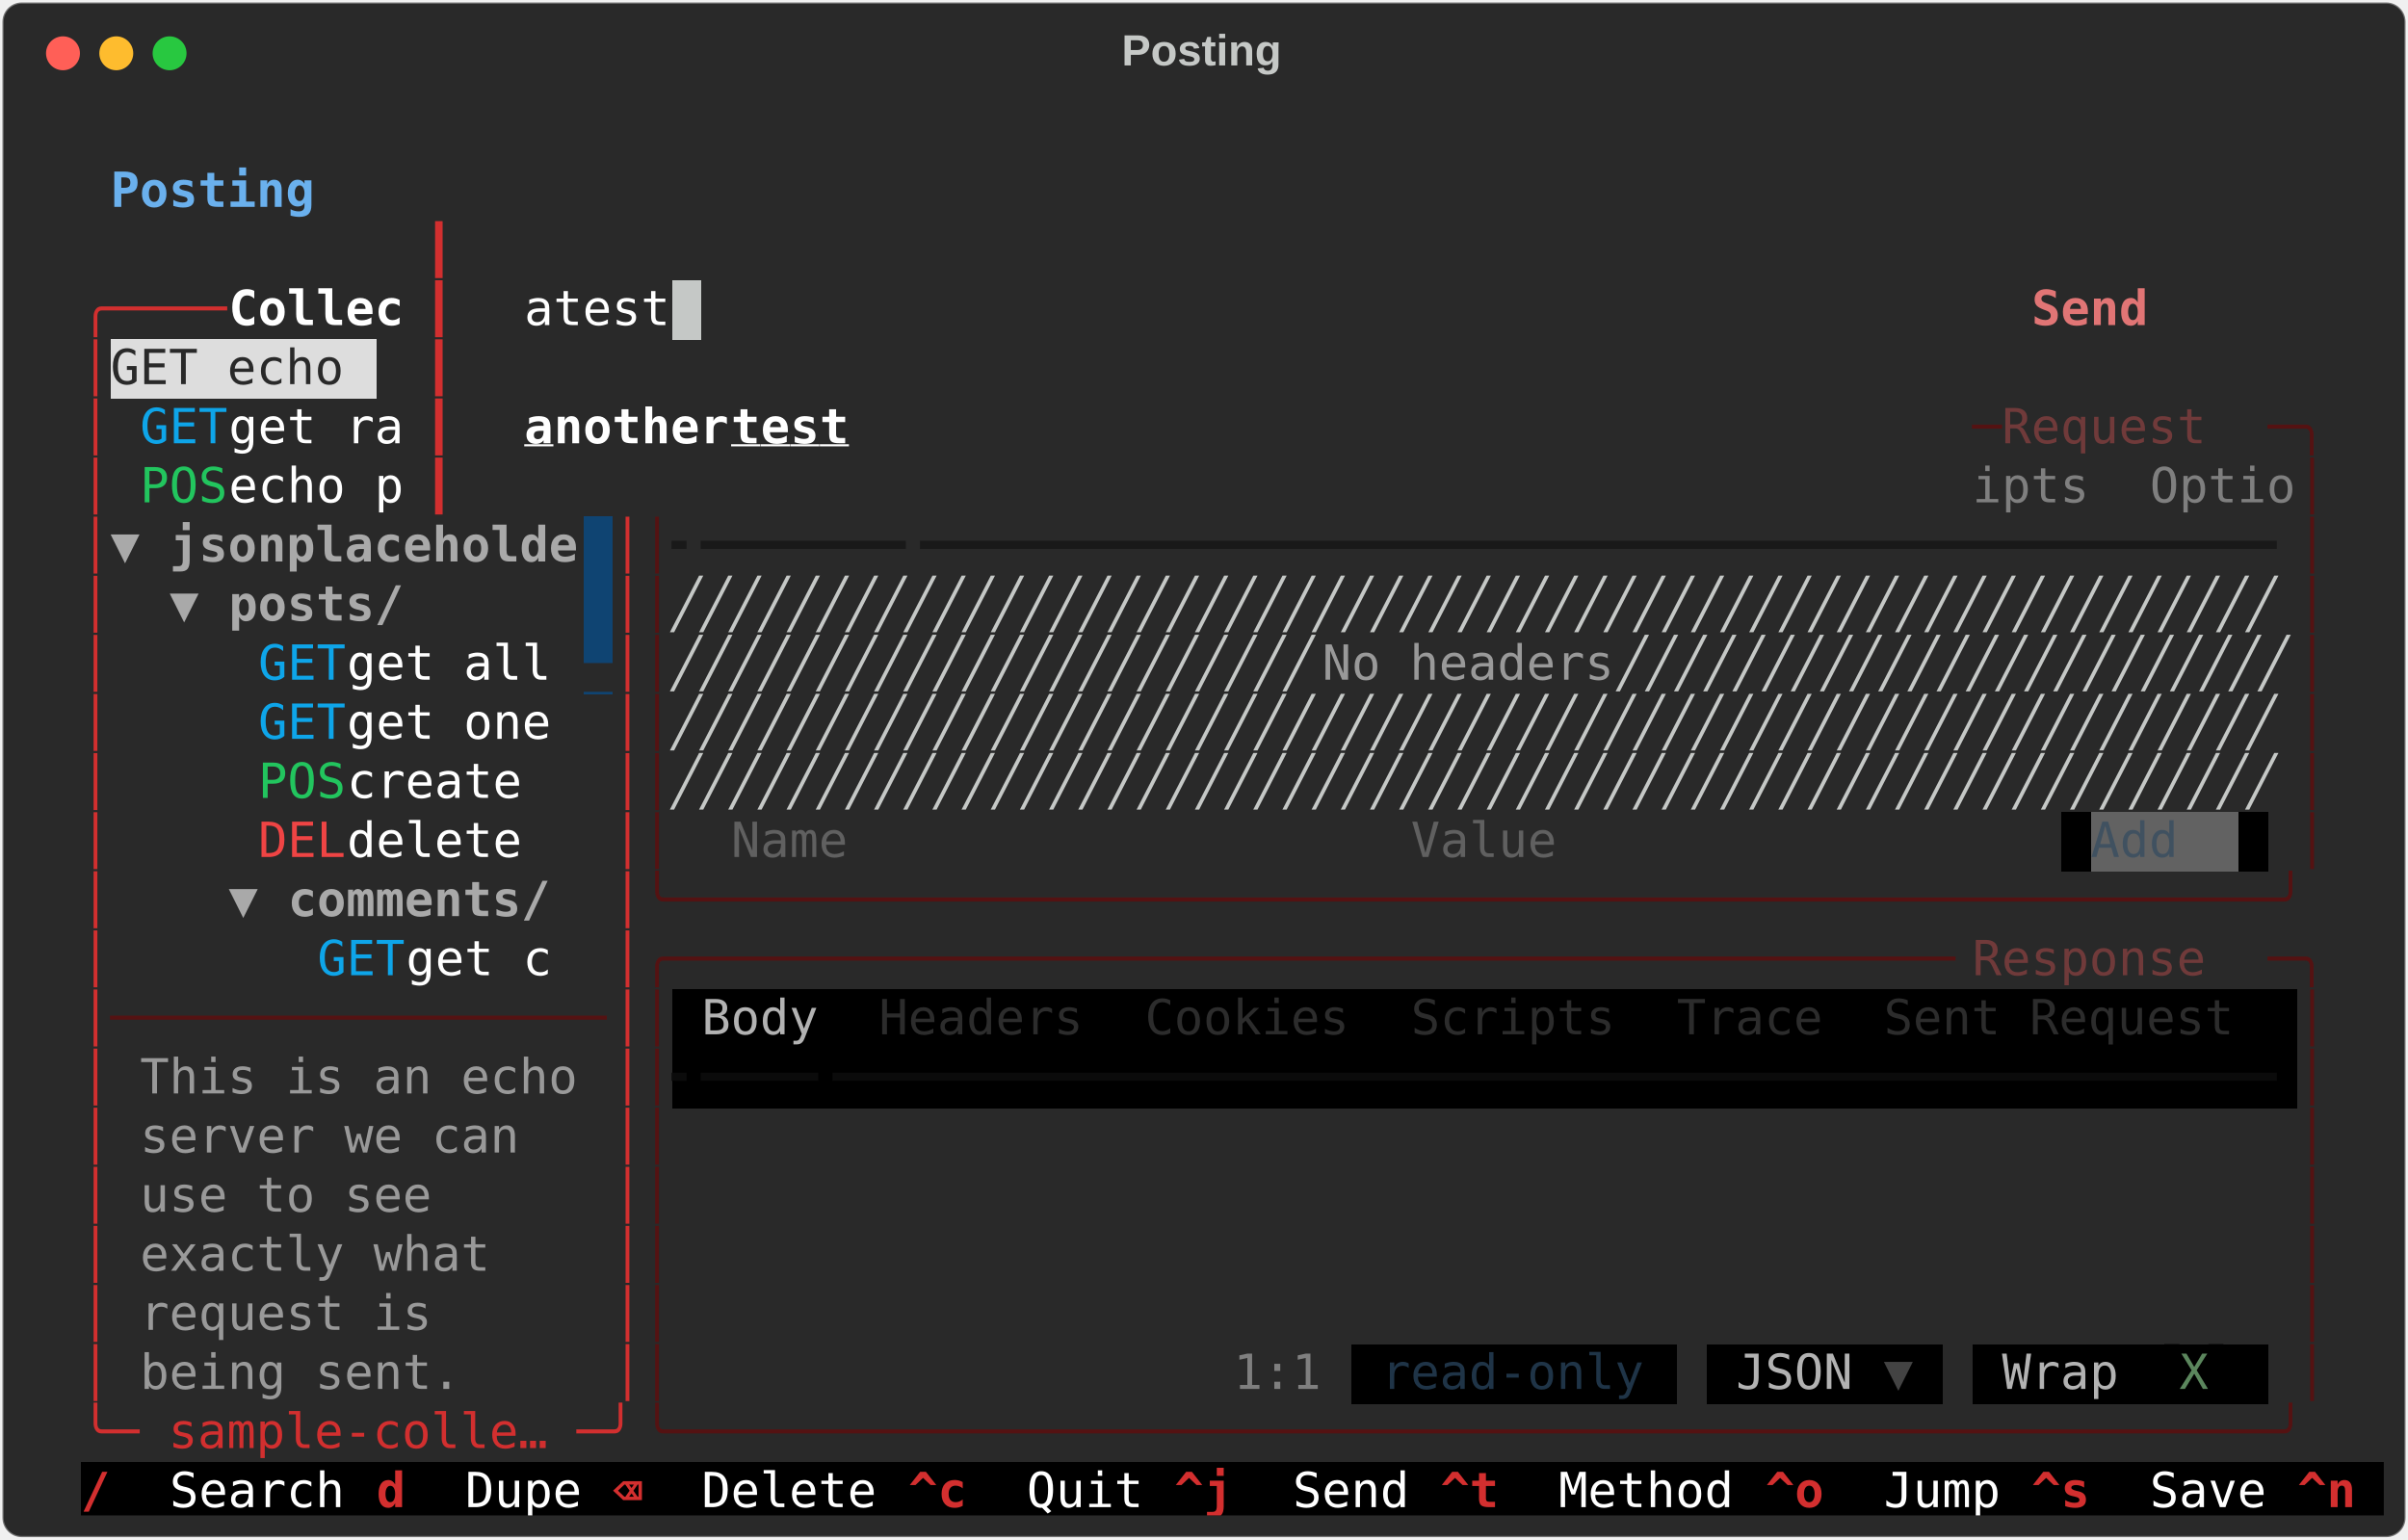
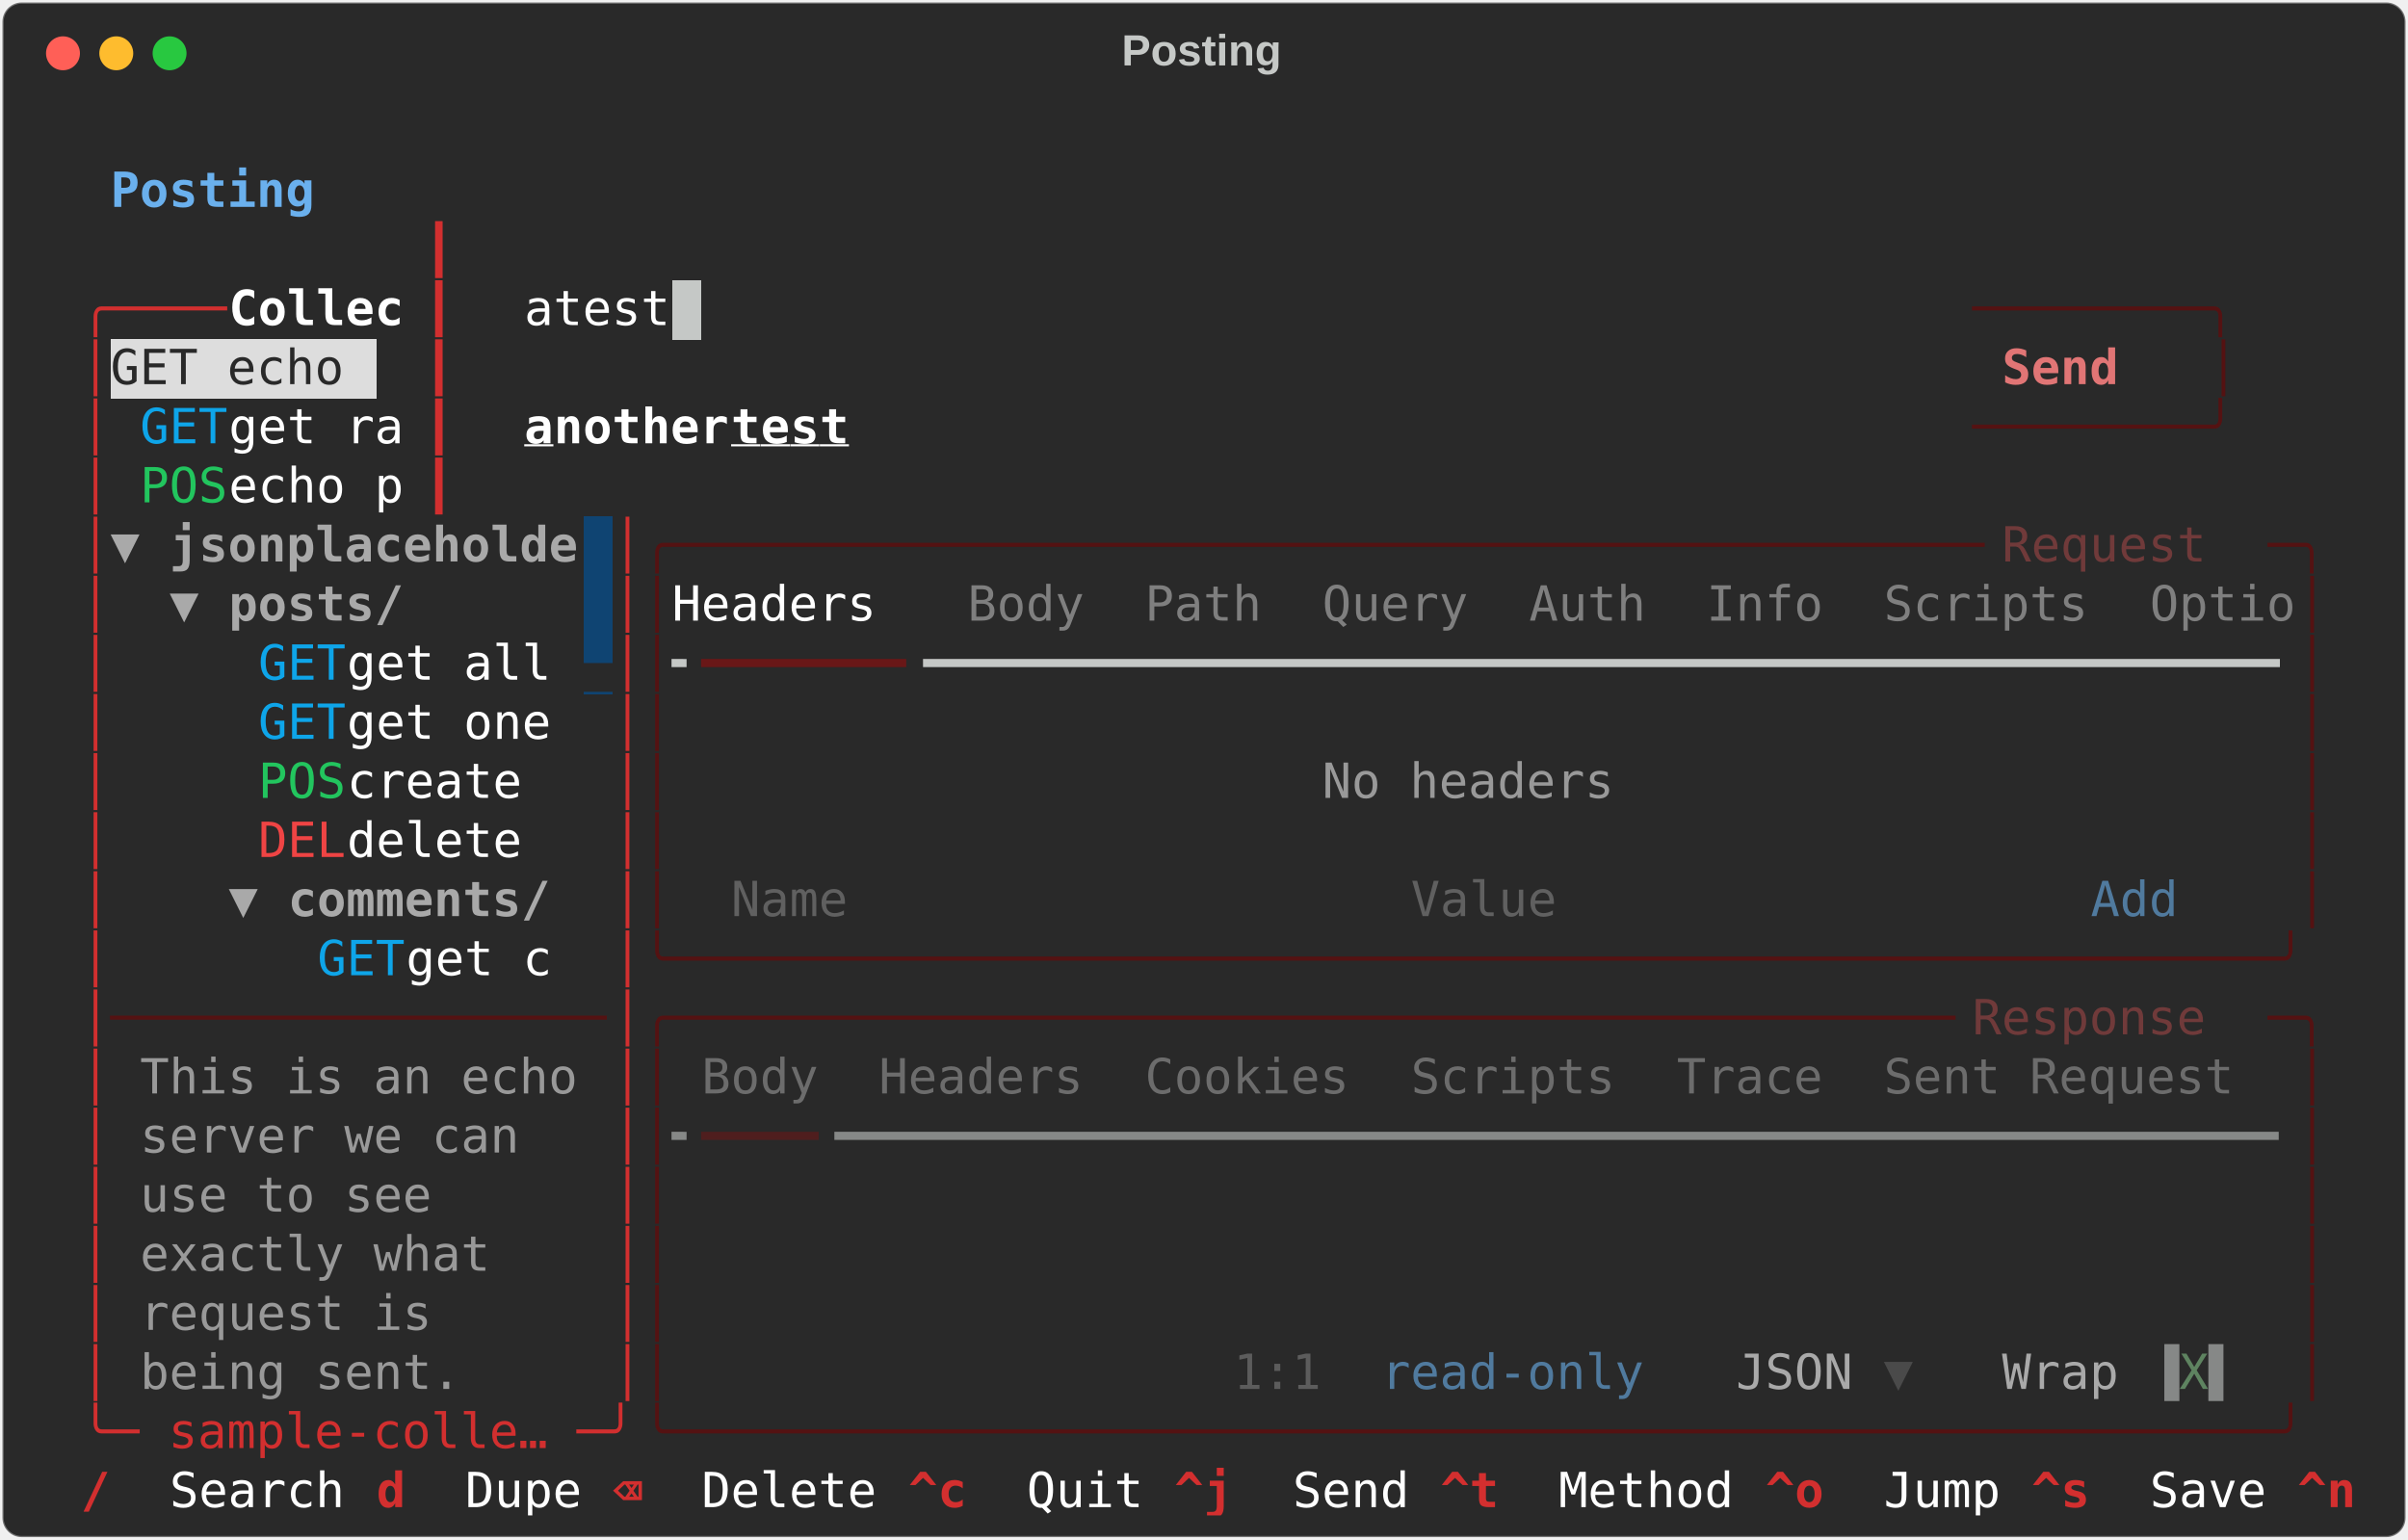
<svg xmlns="http://www.w3.org/2000/svg" class="rich-terminal" viewBox="0 0 994 635.6">
  <style>

    @font-face {
        font-family: "Fira Code";
        src: local("FiraCode-Regular"),
                url("https://cdnjs.cloudflare.com/ajax/libs/firacode/6.2.0/woff2/FiraCode-Regular.woff2") format("woff2"),
                url("https://cdnjs.cloudflare.com/ajax/libs/firacode/6.2.0/woff/FiraCode-Regular.woff") format("woff");
        font-style: normal;
        font-weight: 400;
    }
    @font-face {
        font-family: "Fira Code";
        src: local("FiraCode-Bold"),
                url("https://cdnjs.cloudflare.com/ajax/libs/firacode/6.2.0/woff2/FiraCode-Bold.woff2") format("woff2"),
                url("https://cdnjs.cloudflare.com/ajax/libs/firacode/6.2.0/woff/FiraCode-Bold.woff") format("woff");
        font-style: bold;
        font-weight: 700;
    }

    .terminal-matrix {
        font-family: Fira Code, monospace;
        font-size: 20px;
        line-height: 24.4px;
        font-variant-east-asian: full-width;
    }

    .terminal-title {
        font-size: 18px;
        font-weight: bold;
        font-family: arial;
    }

    .terminal-r1 { fill: #ffffff }
.terminal-r2 { fill: #c5c8c6 }
.terminal-r3 { fill: #6ab0ed;font-weight: bold }
.terminal-r4 { fill: #d22f2f }
.terminal-r5 { fill: #ffffff;font-weight: bold }
.terminal-r6 { fill: #292929 }
- .terminal-r7 { fill: #e17575;font-weight: bold }
- .terminal-r8 { fill: #0ea5e9 }
- .terminal-r9 { fill: #ffffff;font-weight: bold;text-decoration: underline; }
- .terminal-r10 { fill: #541212 }
- .terminal-r11 { fill: #703a3a }
- .terminal-r12 { fill: #22c55e }
- .terminal-r13 { fill: #7f7f7f }
- .terminal-r14 { fill: #a9a9a9 }
- .terminal-r15 { fill: #a9a9a9;font-weight: bold }
- .terminal-r16 { fill: #191919 }
+ .terminal-r7 { fill: #541212 }
+ .terminal-r8 { fill: #e17575;font-weight: bold }
+ .terminal-r9 { fill: #0ea5e9 }
+ .terminal-r10 { fill: #ffffff;font-weight: bold;text-decoration: underline; }
+ .terminal-r11 { fill: #22c55e }
+ .terminal-r12 { fill: #a9a9a9 }
+ .terminal-r13 { fill: #a9a9a9;font-weight: bold }
+ .terminal-r14 { fill: #703a3a }
+ .terminal-r15 { fill: #7f7f7f }
+ .terminal-r16 { fill: #691717 }
.terminal-r17 { fill: #999999 }
.terminal-r18 { fill: #ef4444 }
.terminal-r19 { fill: #606060 }
- .terminal-r20 { fill: #405160 }
- .terminal-r21 { fill: #b2b2b2 }
- .terminal-r22 { fill: #2c2c2c }
- .terminal-r23 { fill: #0b0b0b }
- .terminal-r24 { fill: #1f3447 }
- .terminal-r25 { fill: #434343 }
- .terminal-r26 { fill: #000000 }
- .terminal-r27 { fill: #5b865d }
- .terminal-r28 { fill: #d32f2f;font-weight: bold }
+ .terminal-r20 { fill: #507a9e }
+ .terminal-r21 { fill: #6c6c6c }
+ .terminal-r22 { fill: #868887 }
+ .terminal-r23 { fill: #4f1e1e }
+ .terminal-r24 { fill: #5c5c5c }
+ .terminal-r25 { fill: #4a4a4a }
+ .terminal-r26 { fill: #5e8360 }
+ .terminal-r27 { fill: #d32f2f;font-weight: bold }
    </style>
  <defs>
    <clipPath id="terminal-clip-terminal">
      <rect x="0" y="0" width="975.0" height="584.6" />
    </clipPath>
    <clipPath id="terminal-line-0">
      <rect x="0" y="1.5" width="976" height="24.65" />
    </clipPath>
    <clipPath id="terminal-line-1">
      <rect x="0" y="25.9" width="976" height="24.65" />
    </clipPath>
    <clipPath id="terminal-line-2">
      <rect x="0" y="50.3" width="976" height="24.65" />
    </clipPath>
    <clipPath id="terminal-line-3">
      <rect x="0" y="74.7" width="976" height="24.65" />
    </clipPath>
    <clipPath id="terminal-line-4">
      <rect x="0" y="99.1" width="976" height="24.65" />
    </clipPath>
    <clipPath id="terminal-line-5">
      <rect x="0" y="123.5" width="976" height="24.65" />
    </clipPath>
    <clipPath id="terminal-line-6">
      <rect x="0" y="147.9" width="976" height="24.65" />
    </clipPath>
    <clipPath id="terminal-line-7">
      <rect x="0" y="172.3" width="976" height="24.65" />
    </clipPath>
    <clipPath id="terminal-line-8">
      <rect x="0" y="196.7" width="976" height="24.65" />
    </clipPath>
    <clipPath id="terminal-line-9">
      <rect x="0" y="221.1" width="976" height="24.65" />
    </clipPath>
    <clipPath id="terminal-line-10">
      <rect x="0" y="245.5" width="976" height="24.65" />
    </clipPath>
    <clipPath id="terminal-line-11">
      <rect x="0" y="269.9" width="976" height="24.65" />
    </clipPath>
    <clipPath id="terminal-line-12">
      <rect x="0" y="294.3" width="976" height="24.65" />
    </clipPath>
    <clipPath id="terminal-line-13">
      <rect x="0" y="318.7" width="976" height="24.65" />
    </clipPath>
    <clipPath id="terminal-line-14">
      <rect x="0" y="343.1" width="976" height="24.65" />
    </clipPath>
    <clipPath id="terminal-line-15">
      <rect x="0" y="367.5" width="976" height="24.65" />
    </clipPath>
    <clipPath id="terminal-line-16">
      <rect x="0" y="391.9" width="976" height="24.65" />
    </clipPath>
    <clipPath id="terminal-line-17">
      <rect x="0" y="416.3" width="976" height="24.65" />
    </clipPath>
    <clipPath id="terminal-line-18">
      <rect x="0" y="440.7" width="976" height="24.65" />
    </clipPath>
    <clipPath id="terminal-line-19">
      <rect x="0" y="465.1" width="976" height="24.65" />
    </clipPath>
    <clipPath id="terminal-line-20">
      <rect x="0" y="489.5" width="976" height="24.65" />
    </clipPath>
    <clipPath id="terminal-line-21">
      <rect x="0" y="513.9" width="976" height="24.65" />
    </clipPath>
    <clipPath id="terminal-line-22">
      <rect x="0" y="538.3" width="976" height="24.65" />
    </clipPath>
  </defs>
  <rect fill="#292929" stroke="rgba(255,255,255,0.35)" stroke-width="1" x="1" y="1" width="992" height="633.6" rx="8" />
  <text class="terminal-title" fill="#c5c8c6" text-anchor="middle" x="496" y="27">Posting</text>
  <g transform="translate(26,22)">
    <circle cx="0" cy="0" r="7" fill="#ff5f57" />
    <circle cx="22" cy="0" r="7" fill="#febc2e" />
    <circle cx="44" cy="0" r="7" fill="#28c840" />
  </g>
  <g transform="translate(9, 41)" clip-path="url(#terminal-clip-terminal)">
    <rect fill="#c5c8c6" x="268.4" y="74.7" width="12.2" height="24.65" shape-rendering="crispEdges" />
    <rect fill="#dddddd" x="36.6" y="99.1" width="109.8" height="24.65" shape-rendering="crispEdges" />
    <rect fill="#0f4472" x="231.8" y="172.3" width="12.2" height="24.65" shape-rendering="crispEdges" />
    <rect fill="#0f4472" x="231.8" y="196.7" width="12.2" height="24.65" shape-rendering="crispEdges" />
    <rect fill="#0f4472" x="231.8" y="221.1" width="12.2" height="24.65" shape-rendering="crispEdges" />
-     <rect fill="#000000" x="841.8" y="294.3" width="12.2" height="24.65" shape-rendering="crispEdges" />
-     <rect fill="#626262" x="854" y="294.3" width="61" height="24.65" shape-rendering="crispEdges" />
-     <rect fill="#000000" x="915" y="294.3" width="12.2" height="24.65" shape-rendering="crispEdges" />
-     <rect fill="#000000" x="268.4" y="367.5" width="12.2" height="24.65" shape-rendering="crispEdges" />
-     <rect fill="#000000" x="280.6" y="367.5" width="48.8" height="24.65" shape-rendering="crispEdges" />
-     <rect fill="#000000" x="329.4" y="367.5" width="24.4" height="24.65" shape-rendering="crispEdges" />
-     <rect fill="#000000" x="353.8" y="367.5" width="85.4" height="24.65" shape-rendering="crispEdges" />
-     <rect fill="#000000" x="439.2" y="367.5" width="24.4" height="24.65" shape-rendering="crispEdges" />
-     <rect fill="#000000" x="463.6" y="367.5" width="85.4" height="24.65" shape-rendering="crispEdges" />
-     <rect fill="#000000" x="549" y="367.5" width="24.4" height="24.65" shape-rendering="crispEdges" />
-     <rect fill="#000000" x="573.4" y="367.5" width="85.4" height="24.65" shape-rendering="crispEdges" />
-     <rect fill="#000000" x="658.8" y="367.5" width="24.4" height="24.65" shape-rendering="crispEdges" />
-     <rect fill="#000000" x="683.2" y="367.5" width="61" height="24.65" shape-rendering="crispEdges" />
-     <rect fill="#000000" x="744.2" y="367.5" width="24.4" height="24.65" shape-rendering="crispEdges" />
-     <rect fill="#000000" x="768.6" y="367.5" width="146.4" height="24.65" shape-rendering="crispEdges" />
-     <rect fill="#000000" x="915" y="367.5" width="24.4" height="24.65" shape-rendering="crispEdges" />
-     <rect fill="#000000" x="268.4" y="391.9" width="671" height="24.65" shape-rendering="crispEdges" />
-     <rect fill="#000000" x="549" y="513.9" width="12.2" height="24.65" shape-rendering="crispEdges" />
-     <rect fill="#000000" x="561.2" y="513.9" width="109.8" height="24.65" shape-rendering="crispEdges" />
-     <rect fill="#000000" x="671" y="513.9" width="12.2" height="24.65" shape-rendering="crispEdges" />
-     <rect fill="#000000" x="695.4" y="513.9" width="12.2" height="24.65" shape-rendering="crispEdges" />
-     <rect fill="#000000" x="707.6" y="513.9" width="48.8" height="24.65" shape-rendering="crispEdges" />
-     <rect fill="#000000" x="756.4" y="513.9" width="12.2" height="24.65" shape-rendering="crispEdges" />
-     <rect fill="#000000" x="768.6" y="513.9" width="12.2" height="24.65" shape-rendering="crispEdges" />
-     <rect fill="#000000" x="780.8" y="513.9" width="12.2" height="24.65" shape-rendering="crispEdges" />
-     <rect fill="#000000" x="805.2" y="513.9" width="12.2" height="24.65" shape-rendering="crispEdges" />
-     <rect fill="#000000" x="817.4" y="513.9" width="61" height="24.65" shape-rendering="crispEdges" />
-     <rect fill="#000000" x="878.4" y="513.9" width="12.2" height="24.65" shape-rendering="crispEdges" />
-     <rect fill="#000000" x="890.6" y="513.9" width="12.2" height="24.65" shape-rendering="crispEdges" />
-     <rect fill="#000000" x="902.8" y="513.9" width="12.2" height="24.65" shape-rendering="crispEdges" />
-     <rect fill="#000000" x="915" y="513.9" width="12.2" height="24.65" shape-rendering="crispEdges" />
-     <rect fill="#000000" x="24.4" y="562.7" width="36.6" height="24.65" shape-rendering="crispEdges" />
-     <rect fill="#000000" x="61" y="562.7" width="85.4" height="24.65" shape-rendering="crispEdges" />
-     <rect fill="#000000" x="146.4" y="562.7" width="36.6" height="24.65" shape-rendering="crispEdges" />
-     <rect fill="#000000" x="183" y="562.7" width="61" height="24.65" shape-rendering="crispEdges" />
-     <rect fill="#000000" x="244" y="562.7" width="36.6" height="24.65" shape-rendering="crispEdges" />
-     <rect fill="#000000" x="280.6" y="562.7" width="85.4" height="24.65" shape-rendering="crispEdges" />
-     <rect fill="#000000" x="366" y="562.7" width="48.8" height="24.65" shape-rendering="crispEdges" />
-     <rect fill="#000000" x="414.8" y="562.7" width="61" height="24.65" shape-rendering="crispEdges" />
-     <rect fill="#000000" x="475.8" y="562.7" width="48.8" height="24.65" shape-rendering="crispEdges" />
-     <rect fill="#000000" x="524.6" y="562.7" width="61" height="24.65" shape-rendering="crispEdges" />
-     <rect fill="#000000" x="585.6" y="562.7" width="48.8" height="24.65" shape-rendering="crispEdges" />
-     <rect fill="#000000" x="634.4" y="562.7" width="85.4" height="24.65" shape-rendering="crispEdges" />
-     <rect fill="#000000" x="719.8" y="562.7" width="48.8" height="24.65" shape-rendering="crispEdges" />
-     <rect fill="#000000" x="768.6" y="562.7" width="61" height="24.65" shape-rendering="crispEdges" />
-     <rect fill="#000000" x="829.6" y="562.7" width="48.8" height="24.65" shape-rendering="crispEdges" />
-     <rect fill="#000000" x="878.4" y="562.7" width="61" height="24.65" shape-rendering="crispEdges" />
-     <rect fill="#000000" x="939.4" y="562.7" width="36.6" height="24.65" shape-rendering="crispEdges" />
    <g class="terminal-matrix">
      <text class="terminal-r2" x="976" y="20" textLength="12.2" clip-path="url(#terminal-line-0)">
</text>
      <text class="terminal-r3" x="36.6" y="44.4" textLength="85.4" clip-path="url(#terminal-line-1)">Posting</text>
      <text class="terminal-r2" x="976" y="44.4" textLength="12.2" clip-path="url(#terminal-line-1)">
</text>
      <text class="terminal-r4" x="170.8" y="68.8" textLength="12.2" clip-path="url(#terminal-line-2)">▎</text>
      <text class="terminal-r2" x="976" y="68.8" textLength="12.2" clip-path="url(#terminal-line-2)">
</text>
      <text class="terminal-r4" x="24.4" y="93.2" textLength="61" clip-path="url(#terminal-line-3)">╭────</text>
      <text class="terminal-r5" x="85.4" y="93.2" textLength="85.4" clip-path="url(#terminal-line-3)"> Collec</text>
      <text class="terminal-r4" x="170.8" y="93.2" textLength="12.2" clip-path="url(#terminal-line-3)">▎</text>
      <text class="terminal-r1" x="207.4" y="93.2" textLength="61" clip-path="url(#terminal-line-3)">atest</text>
-       <text class="terminal-r7" x="829.6" y="93.2" textLength="73.2" clip-path="url(#terminal-line-3)"> Send </text>
+       <text class="terminal-r7" x="805.2" y="93.2" textLength="109.8" clip-path="url(#terminal-line-3)">────────╮</text>
      <text class="terminal-r2" x="976" y="93.2" textLength="12.2" clip-path="url(#terminal-line-3)">
</text>
      <text class="terminal-r4" x="24.4" y="117.6" textLength="12.2" clip-path="url(#terminal-line-4)">│</text>
      <text class="terminal-r6" x="36.6" y="117.6" textLength="109.8" clip-path="url(#terminal-line-4)"> GET echo</text>
      <text class="terminal-r4" x="170.8" y="117.6" textLength="12.2" clip-path="url(#terminal-line-4)">▎</text>
+       <text class="terminal-r8" x="817.4" y="117.6" textLength="73.2" clip-path="url(#terminal-line-4)"> Send </text>
+       <text class="terminal-r7" x="902.8" y="117.6" textLength="12.2" clip-path="url(#terminal-line-4)">│</text>
      <text class="terminal-r2" x="976" y="117.6" textLength="12.2" clip-path="url(#terminal-line-4)">
</text>
      <text class="terminal-r4" x="24.4" y="142" textLength="12.2" clip-path="url(#terminal-line-5)">│</text>
-       <text class="terminal-r8" x="48.8" y="142" textLength="36.6" clip-path="url(#terminal-line-5)">GET</text>
+       <text class="terminal-r9" x="48.8" y="142" textLength="36.6" clip-path="url(#terminal-line-5)">GET</text>
      <text class="terminal-r1" x="85.4" y="142" textLength="85.4" clip-path="url(#terminal-line-5)"> get ra</text>
      <text class="terminal-r4" x="170.8" y="142" textLength="12.2" clip-path="url(#terminal-line-5)">▎</text>
-       <text class="terminal-r9" x="207.4" y="142" textLength="12.2" clip-path="url(#terminal-line-5)">a</text>
+       <text class="terminal-r10" x="207.4" y="142" textLength="12.2" clip-path="url(#terminal-line-5)">a</text>
      <text class="terminal-r5" x="219.6" y="142" textLength="73.2" clip-path="url(#terminal-line-5)">nother</text>
-       <text class="terminal-r9" x="292.8" y="142" textLength="12.2" clip-path="url(#terminal-line-5)">t</text>
-       <text class="terminal-r9" x="305" y="142" textLength="12.2" clip-path="url(#terminal-line-5)">e</text>
-       <text class="terminal-r9" x="317.2" y="142" textLength="12.2" clip-path="url(#terminal-line-5)">s</text>
-       <text class="terminal-r9" x="329.4" y="142" textLength="12.2" clip-path="url(#terminal-line-5)">t</text>
-       <text class="terminal-r10" x="805.2" y="142" textLength="12.2" clip-path="url(#terminal-line-5)">─</text>
-       <text class="terminal-r11" x="817.4" y="142" textLength="109.8" clip-path="url(#terminal-line-5)"> Request </text>
-       <text class="terminal-r10" x="927.2" y="142" textLength="24.4" clip-path="url(#terminal-line-5)">─╮</text>
+       <text class="terminal-r10" x="292.8" y="142" textLength="12.2" clip-path="url(#terminal-line-5)">t</text>
+       <text class="terminal-r10" x="305" y="142" textLength="12.2" clip-path="url(#terminal-line-5)">e</text>
+       <text class="terminal-r10" x="317.2" y="142" textLength="12.2" clip-path="url(#terminal-line-5)">s</text>
+       <text class="terminal-r10" x="329.4" y="142" textLength="12.2" clip-path="url(#terminal-line-5)">t</text>
+       <text class="terminal-r7" x="805.2" y="142" textLength="109.8" clip-path="url(#terminal-line-5)">────────╯</text>
      <text class="terminal-r2" x="976" y="142" textLength="12.2" clip-path="url(#terminal-line-5)">
</text>
      <text class="terminal-r4" x="24.4" y="166.4" textLength="12.2" clip-path="url(#terminal-line-6)">│</text>
-       <text class="terminal-r12" x="48.8" y="166.4" textLength="36.6" clip-path="url(#terminal-line-6)">POS</text>
+       <text class="terminal-r11" x="48.8" y="166.4" textLength="36.6" clip-path="url(#terminal-line-6)">POS</text>
      <text class="terminal-r1" x="85.4" y="166.4" textLength="85.4" clip-path="url(#terminal-line-6)"> echo p</text>
      <text class="terminal-r4" x="170.8" y="166.4" textLength="12.2" clip-path="url(#terminal-line-6)">▎</text>
-       <text class="terminal-r13" x="805.2" y="166.4" textLength="48.8" clip-path="url(#terminal-line-6)">ipts</text>
-       <text class="terminal-r13" x="878.4" y="166.4" textLength="61" clip-path="url(#terminal-line-6)">Optio</text>
-       <text class="terminal-r10" x="939.4" y="166.4" textLength="12.2" clip-path="url(#terminal-line-6)">│</text>
      <text class="terminal-r2" x="976" y="166.4" textLength="12.2" clip-path="url(#terminal-line-6)">
</text>
      <text class="terminal-r4" x="24.4" y="190.8" textLength="12.2" clip-path="url(#terminal-line-7)">│</text>
-       <text class="terminal-r14" x="36.6" y="190.8" textLength="24.4" clip-path="url(#terminal-line-7)">▼ </text>
-       <text class="terminal-r15" x="61" y="190.8" textLength="170.8" clip-path="url(#terminal-line-7)">jsonplaceholde</text>
+       <text class="terminal-r12" x="36.6" y="190.8" textLength="24.4" clip-path="url(#terminal-line-7)">▼ </text>
+       <text class="terminal-r13" x="61" y="190.8" textLength="170.8" clip-path="url(#terminal-line-7)">jsonplaceholde</text>
      <text class="terminal-r4" x="244" y="190.8" textLength="12.2" clip-path="url(#terminal-line-7)">│</text>
-       <text class="terminal-r10" x="256.2" y="190.8" textLength="12.2" clip-path="url(#terminal-line-7)">│</text>
-       <text class="terminal-r16" x="268.4" y="190.8" textLength="671" clip-path="url(#terminal-line-7)">╸━━━━━━━╺━━━━━━━━━━━━━━━━━━━━━━━━━━━━━━━━━━━━━━━━━━━━━━</text>
-       <text class="terminal-r10" x="939.4" y="190.8" textLength="12.2" clip-path="url(#terminal-line-7)">│</text>
+       <text class="terminal-r7" x="256.2" y="190.8" textLength="561.2" clip-path="url(#terminal-line-7)">╭─────────────────────────────────────────────</text>
+       <text class="terminal-r14" x="817.4" y="190.8" textLength="109.8" clip-path="url(#terminal-line-7)"> Request </text>
+       <text class="terminal-r7" x="927.2" y="190.8" textLength="24.4" clip-path="url(#terminal-line-7)">─╮</text>
      <text class="terminal-r2" x="976" y="190.8" textLength="12.2" clip-path="url(#terminal-line-7)">
</text>
      <text class="terminal-r4" x="24.4" y="215.2" textLength="12.2" clip-path="url(#terminal-line-8)">│</text>
-       <text class="terminal-r14" x="61" y="215.2" textLength="24.4" clip-path="url(#terminal-line-8)">▼ </text>
-       <text class="terminal-r15" x="85.4" y="215.2" textLength="73.2" clip-path="url(#terminal-line-8)">posts/</text>
+       <text class="terminal-r12" x="61" y="215.2" textLength="24.4" clip-path="url(#terminal-line-8)">▼ </text>
+       <text class="terminal-r13" x="85.4" y="215.2" textLength="73.2" clip-path="url(#terminal-line-8)">posts/</text>
      <text class="terminal-r4" x="244" y="215.2" textLength="12.2" clip-path="url(#terminal-line-8)">│</text>
-       <text class="terminal-r10" x="256.2" y="215.2" textLength="12.2" clip-path="url(#terminal-line-8)">│</text>
-       <text class="terminal-r2" x="268.4" y="215.2" textLength="671" clip-path="url(#terminal-line-8)">╱╱╱╱╱╱╱╱╱╱╱╱╱╱╱╱╱╱╱╱╱╱╱╱╱╱╱╱╱╱╱╱╱╱╱╱╱╱╱╱╱╱╱╱╱╱╱╱╱╱╱╱╱╱╱</text>
-       <text class="terminal-r10" x="939.4" y="215.2" textLength="12.2" clip-path="url(#terminal-line-8)">│</text>
+       <text class="terminal-r7" x="256.2" y="215.2" textLength="12.2" clip-path="url(#terminal-line-8)">│</text>
+       <text class="terminal-r1" x="268.4" y="215.2" textLength="122" clip-path="url(#terminal-line-8)"> Headers  </text>
+       <text class="terminal-r15" x="390.4" y="215.2" textLength="48.8" clip-path="url(#terminal-line-8)">Body</text>
+       <text class="terminal-r15" x="463.6" y="215.2" textLength="48.8" clip-path="url(#terminal-line-8)">Path</text>
+       <text class="terminal-r15" x="536.8" y="215.2" textLength="61" clip-path="url(#terminal-line-8)">Query</text>
+       <text class="terminal-r15" x="622.2" y="215.2" textLength="48.8" clip-path="url(#terminal-line-8)">Auth</text>
+       <text class="terminal-r15" x="695.4" y="215.2" textLength="48.8" clip-path="url(#terminal-line-8)">Info</text>
+       <text class="terminal-r15" x="768.6" y="215.2" textLength="85.4" clip-path="url(#terminal-line-8)">Scripts</text>
+       <text class="terminal-r15" x="878.4" y="215.2" textLength="61" clip-path="url(#terminal-line-8)">Optio</text>
+       <text class="terminal-r7" x="939.4" y="215.2" textLength="12.2" clip-path="url(#terminal-line-8)">│</text>
      <text class="terminal-r2" x="976" y="215.2" textLength="12.2" clip-path="url(#terminal-line-8)">
</text>
      <text class="terminal-r4" x="24.4" y="239.6" textLength="12.2" clip-path="url(#terminal-line-9)">│</text>
-       <text class="terminal-r8" x="97.6" y="239.6" textLength="36.6" clip-path="url(#terminal-line-9)">GET</text>
+       <text class="terminal-r9" x="97.6" y="239.6" textLength="36.6" clip-path="url(#terminal-line-9)">GET</text>
      <text class="terminal-r1" x="134.2" y="239.6" textLength="97.6" clip-path="url(#terminal-line-9)"> get all</text>
      <text class="terminal-r6" x="231.8" y="239.6" textLength="12.2" clip-path="url(#terminal-line-9)">▄</text>
      <text class="terminal-r4" x="244" y="239.6" textLength="12.2" clip-path="url(#terminal-line-9)">│</text>
-       <text class="terminal-r10" x="256.2" y="239.6" textLength="12.2" clip-path="url(#terminal-line-9)">│</text>
-       <text class="terminal-r2" x="268.4" y="239.6" textLength="268.4" clip-path="url(#terminal-line-9)">╱╱╱╱╱╱╱╱╱╱╱╱╱╱╱╱╱╱╱╱╱╱</text>
-       <text class="terminal-r17" x="536.8" y="239.6" textLength="122" clip-path="url(#terminal-line-9)">No headers</text>
-       <text class="terminal-r2" x="658.8" y="239.6" textLength="280.6" clip-path="url(#terminal-line-9)">╱╱╱╱╱╱╱╱╱╱╱╱╱╱╱╱╱╱╱╱╱╱╱</text>
-       <text class="terminal-r10" x="939.4" y="239.6" textLength="12.2" clip-path="url(#terminal-line-9)">│</text>
+       <text class="terminal-r7" x="256.2" y="239.6" textLength="12.2" clip-path="url(#terminal-line-9)">│</text>
+       <text class="terminal-r2" x="268.4" y="239.6" textLength="12.2" clip-path="url(#terminal-line-9)">╸</text>
+       <text class="terminal-r16" x="280.6" y="239.6" textLength="85.4" clip-path="url(#terminal-line-9)">━━━━━━━</text>
+       <text class="terminal-r2" x="366" y="239.6" textLength="573.4" clip-path="url(#terminal-line-9)">╺━━━━━━━━━━━━━━━━━━━━━━━━━━━━━━━━━━━━━━━━━━━━━━</text>
+       <text class="terminal-r7" x="939.4" y="239.6" textLength="12.2" clip-path="url(#terminal-line-9)">│</text>
      <text class="terminal-r2" x="976" y="239.6" textLength="12.2" clip-path="url(#terminal-line-9)">
</text>
      <text class="terminal-r4" x="24.4" y="264" textLength="12.2" clip-path="url(#terminal-line-10)">│</text>
-       <text class="terminal-r8" x="97.6" y="264" textLength="36.6" clip-path="url(#terminal-line-10)">GET</text>
+       <text class="terminal-r9" x="97.6" y="264" textLength="36.6" clip-path="url(#terminal-line-10)">GET</text>
      <text class="terminal-r1" x="134.2" y="264" textLength="109.8" clip-path="url(#terminal-line-10)"> get one </text>
      <text class="terminal-r4" x="244" y="264" textLength="12.2" clip-path="url(#terminal-line-10)">│</text>
-       <text class="terminal-r10" x="256.2" y="264" textLength="12.2" clip-path="url(#terminal-line-10)">│</text>
-       <text class="terminal-r2" x="268.4" y="264" textLength="671" clip-path="url(#terminal-line-10)">╱╱╱╱╱╱╱╱╱╱╱╱╱╱╱╱╱╱╱╱╱╱╱╱╱╱╱╱╱╱╱╱╱╱╱╱╱╱╱╱╱╱╱╱╱╱╱╱╱╱╱╱╱╱╱</text>
-       <text class="terminal-r10" x="939.4" y="264" textLength="12.2" clip-path="url(#terminal-line-10)">│</text>
+       <text class="terminal-r7" x="256.2" y="264" textLength="12.2" clip-path="url(#terminal-line-10)">│</text>
+       <text class="terminal-r7" x="939.4" y="264" textLength="12.2" clip-path="url(#terminal-line-10)">│</text>
      <text class="terminal-r2" x="976" y="264" textLength="12.2" clip-path="url(#terminal-line-10)">
</text>
      <text class="terminal-r4" x="24.4" y="288.4" textLength="12.2" clip-path="url(#terminal-line-11)">│</text>
-       <text class="terminal-r12" x="97.6" y="288.4" textLength="36.6" clip-path="url(#terminal-line-11)">POS</text>
+       <text class="terminal-r11" x="97.6" y="288.4" textLength="36.6" clip-path="url(#terminal-line-11)">POS</text>
      <text class="terminal-r1" x="134.2" y="288.4" textLength="109.8" clip-path="url(#terminal-line-11)"> create  </text>
      <text class="terminal-r4" x="244" y="288.4" textLength="12.2" clip-path="url(#terminal-line-11)">│</text>
-       <text class="terminal-r10" x="256.2" y="288.4" textLength="12.2" clip-path="url(#terminal-line-11)">│</text>
-       <text class="terminal-r2" x="268.4" y="288.4" textLength="671" clip-path="url(#terminal-line-11)">╱╱╱╱╱╱╱╱╱╱╱╱╱╱╱╱╱╱╱╱╱╱╱╱╱╱╱╱╱╱╱╱╱╱╱╱╱╱╱╱╱╱╱╱╱╱╱╱╱╱╱╱╱╱╱</text>
-       <text class="terminal-r10" x="939.4" y="288.4" textLength="12.2" clip-path="url(#terminal-line-11)">│</text>
+       <text class="terminal-r7" x="256.2" y="288.4" textLength="12.2" clip-path="url(#terminal-line-11)">│</text>
+       <text class="terminal-r17" x="536.8" y="288.4" textLength="122" clip-path="url(#terminal-line-11)">No headers</text>
+       <text class="terminal-r7" x="939.4" y="288.4" textLength="12.2" clip-path="url(#terminal-line-11)">│</text>
      <text class="terminal-r2" x="976" y="288.4" textLength="12.2" clip-path="url(#terminal-line-11)">
</text>
      <text class="terminal-r4" x="24.4" y="312.8" textLength="12.2" clip-path="url(#terminal-line-12)">│</text>
      <text class="terminal-r18" x="97.6" y="312.8" textLength="36.6" clip-path="url(#terminal-line-12)">DEL</text>
      <text class="terminal-r1" x="134.2" y="312.8" textLength="109.8" clip-path="url(#terminal-line-12)"> delete  </text>
      <text class="terminal-r4" x="244" y="312.8" textLength="12.2" clip-path="url(#terminal-line-12)">│</text>
-       <text class="terminal-r10" x="256.2" y="312.8" textLength="12.2" clip-path="url(#terminal-line-12)">│</text>
-       <text class="terminal-r19" x="292.8" y="312.8" textLength="48.8" clip-path="url(#terminal-line-12)">Name</text>
-       <text class="terminal-r19" x="573.4" y="312.8" textLength="61" clip-path="url(#terminal-line-12)">Value</text>
-       <text class="terminal-r20" x="854" y="312.8" textLength="61" clip-path="url(#terminal-line-12)"> Add </text>
-       <text class="terminal-r10" x="939.4" y="312.8" textLength="12.2" clip-path="url(#terminal-line-12)">│</text>
+       <text class="terminal-r7" x="256.2" y="312.8" textLength="12.2" clip-path="url(#terminal-line-12)">│</text>
+       <text class="terminal-r7" x="939.4" y="312.8" textLength="12.2" clip-path="url(#terminal-line-12)">│</text>
      <text class="terminal-r2" x="976" y="312.8" textLength="12.2" clip-path="url(#terminal-line-12)">
</text>
      <text class="terminal-r4" x="24.4" y="337.2" textLength="12.2" clip-path="url(#terminal-line-13)">│</text>
-       <text class="terminal-r14" x="85.4" y="337.2" textLength="24.4" clip-path="url(#terminal-line-13)">▼ </text>
-       <text class="terminal-r15" x="109.8" y="337.2" textLength="109.8" clip-path="url(#terminal-line-13)">comments/</text>
+       <text class="terminal-r12" x="85.4" y="337.2" textLength="24.4" clip-path="url(#terminal-line-13)">▼ </text>
+       <text class="terminal-r13" x="109.8" y="337.2" textLength="109.8" clip-path="url(#terminal-line-13)">comments/</text>
      <text class="terminal-r4" x="244" y="337.2" textLength="12.2" clip-path="url(#terminal-line-13)">│</text>
-       <text class="terminal-r10" x="256.2" y="337.2" textLength="695.4" clip-path="url(#terminal-line-13)">╰───────────────────────────────────────────────────────╯</text>
+       <text class="terminal-r7" x="256.2" y="337.2" textLength="12.2" clip-path="url(#terminal-line-13)">│</text>
+       <text class="terminal-r19" x="292.8" y="337.2" textLength="48.8" clip-path="url(#terminal-line-13)">Name</text>
+       <text class="terminal-r19" x="573.4" y="337.2" textLength="61" clip-path="url(#terminal-line-13)">Value</text>
+       <text class="terminal-r20" x="854" y="337.2" textLength="61" clip-path="url(#terminal-line-13)"> Add </text>
+       <text class="terminal-r7" x="939.4" y="337.2" textLength="12.2" clip-path="url(#terminal-line-13)">│</text>
      <text class="terminal-r2" x="976" y="337.2" textLength="12.2" clip-path="url(#terminal-line-13)">
</text>
      <text class="terminal-r4" x="24.4" y="361.6" textLength="12.2" clip-path="url(#terminal-line-14)">│</text>
-       <text class="terminal-r8" x="122" y="361.6" textLength="36.6" clip-path="url(#terminal-line-14)">GET</text>
+       <text class="terminal-r9" x="122" y="361.6" textLength="36.6" clip-path="url(#terminal-line-14)">GET</text>
      <text class="terminal-r1" x="158.6" y="361.6" textLength="85.4" clip-path="url(#terminal-line-14)"> get c </text>
      <text class="terminal-r4" x="244" y="361.6" textLength="12.2" clip-path="url(#terminal-line-14)">│</text>
-       <text class="terminal-r10" x="256.2" y="361.6" textLength="549" clip-path="url(#terminal-line-14)">╭────────────────────────────────────────────</text>
-       <text class="terminal-r11" x="805.2" y="361.6" textLength="122" clip-path="url(#terminal-line-14)"> Response </text>
-       <text class="terminal-r10" x="927.2" y="361.6" textLength="24.4" clip-path="url(#terminal-line-14)">─╮</text>
+       <text class="terminal-r7" x="256.2" y="361.6" textLength="695.4" clip-path="url(#terminal-line-14)">╰───────────────────────────────────────────────────────╯</text>
      <text class="terminal-r2" x="976" y="361.6" textLength="12.2" clip-path="url(#terminal-line-14)">
</text>
      <text class="terminal-r4" x="24.4" y="386" textLength="12.2" clip-path="url(#terminal-line-15)">│</text>
-       <text class="terminal-r10" x="36.6" y="386" textLength="207.4" clip-path="url(#terminal-line-15)">─────────────────</text>
+       <text class="terminal-r7" x="36.6" y="386" textLength="207.4" clip-path="url(#terminal-line-15)">─────────────────</text>
      <text class="terminal-r4" x="244" y="386" textLength="12.2" clip-path="url(#terminal-line-15)">│</text>
-       <text class="terminal-r10" x="256.2" y="386" textLength="12.2" clip-path="url(#terminal-line-15)">│</text>
-       <text class="terminal-r21" x="280.6" y="386" textLength="48.8" clip-path="url(#terminal-line-15)">Body</text>
-       <text class="terminal-r22" x="353.8" y="386" textLength="85.4" clip-path="url(#terminal-line-15)">Headers</text>
-       <text class="terminal-r22" x="463.6" y="386" textLength="85.4" clip-path="url(#terminal-line-15)">Cookies</text>
-       <text class="terminal-r22" x="573.4" y="386" textLength="85.4" clip-path="url(#terminal-line-15)">Scripts</text>
-       <text class="terminal-r22" x="683.2" y="386" textLength="61" clip-path="url(#terminal-line-15)">Trace</text>
-       <text class="terminal-r22" x="768.6" y="386" textLength="146.4" clip-path="url(#terminal-line-15)">Sent Request</text>
-       <text class="terminal-r10" x="939.4" y="386" textLength="12.2" clip-path="url(#terminal-line-15)">│</text>
+       <text class="terminal-r7" x="256.2" y="386" textLength="549" clip-path="url(#terminal-line-15)">╭────────────────────────────────────────────</text>
+       <text class="terminal-r14" x="805.2" y="386" textLength="122" clip-path="url(#terminal-line-15)"> Response </text>
+       <text class="terminal-r7" x="927.2" y="386" textLength="24.4" clip-path="url(#terminal-line-15)">─╮</text>
      <text class="terminal-r2" x="976" y="386" textLength="12.2" clip-path="url(#terminal-line-15)">
</text>
      <text class="terminal-r4" x="24.4" y="410.4" textLength="12.2" clip-path="url(#terminal-line-16)">│</text>
      <text class="terminal-r17" x="48.8" y="410.4" textLength="183" clip-path="url(#terminal-line-16)">This is an echo</text>
      <text class="terminal-r4" x="244" y="410.4" textLength="12.2" clip-path="url(#terminal-line-16)">│</text>
-       <text class="terminal-r10" x="256.2" y="410.4" textLength="12.2" clip-path="url(#terminal-line-16)">│</text>
-       <text class="terminal-r23" x="268.4" y="410.4" textLength="671" clip-path="url(#terminal-line-16)">╸━━━━╺━━━━━━━━━━━━━━━━━━━━━━━━━━━━━━━━━━━━━━━━━━━━━━━━━</text>
-       <text class="terminal-r10" x="939.4" y="410.4" textLength="12.2" clip-path="url(#terminal-line-16)">│</text>
+       <text class="terminal-r7" x="256.2" y="410.4" textLength="12.2" clip-path="url(#terminal-line-16)">│</text>
+       <text class="terminal-r21" x="280.6" y="410.4" textLength="48.8" clip-path="url(#terminal-line-16)">Body</text>
+       <text class="terminal-r21" x="353.8" y="410.4" textLength="85.4" clip-path="url(#terminal-line-16)">Headers</text>
+       <text class="terminal-r21" x="463.6" y="410.4" textLength="85.4" clip-path="url(#terminal-line-16)">Cookies</text>
+       <text class="terminal-r21" x="573.4" y="410.4" textLength="85.4" clip-path="url(#terminal-line-16)">Scripts</text>
+       <text class="terminal-r21" x="683.2" y="410.4" textLength="61" clip-path="url(#terminal-line-16)">Trace</text>
+       <text class="terminal-r21" x="768.6" y="410.4" textLength="146.4" clip-path="url(#terminal-line-16)">Sent Request</text>
+       <text class="terminal-r7" x="939.4" y="410.4" textLength="12.2" clip-path="url(#terminal-line-16)">│</text>
      <text class="terminal-r2" x="976" y="410.4" textLength="12.2" clip-path="url(#terminal-line-16)">
</text>
      <text class="terminal-r4" x="24.4" y="434.8" textLength="12.2" clip-path="url(#terminal-line-17)">│</text>
      <text class="terminal-r17" x="48.8" y="434.8" textLength="158.6" clip-path="url(#terminal-line-17)">server we can</text>
      <text class="terminal-r4" x="244" y="434.8" textLength="12.2" clip-path="url(#terminal-line-17)">│</text>
-       <text class="terminal-r10" x="256.2" y="434.8" textLength="12.2" clip-path="url(#terminal-line-17)">│</text>
-       <text class="terminal-r10" x="939.4" y="434.8" textLength="12.2" clip-path="url(#terminal-line-17)">│</text>
+       <text class="terminal-r7" x="256.2" y="434.8" textLength="12.2" clip-path="url(#terminal-line-17)">│</text>
+       <text class="terminal-r22" x="268.4" y="434.8" textLength="12.2" clip-path="url(#terminal-line-17)">╸</text>
+       <text class="terminal-r23" x="280.6" y="434.8" textLength="48.8" clip-path="url(#terminal-line-17)">━━━━</text>
+       <text class="terminal-r22" x="329.4" y="434.8" textLength="610" clip-path="url(#terminal-line-17)">╺━━━━━━━━━━━━━━━━━━━━━━━━━━━━━━━━━━━━━━━━━━━━━━━━━</text>
+       <text class="terminal-r7" x="939.4" y="434.8" textLength="12.2" clip-path="url(#terminal-line-17)">│</text>
      <text class="terminal-r2" x="976" y="434.8" textLength="12.2" clip-path="url(#terminal-line-17)">
</text>
      <text class="terminal-r4" x="24.4" y="459.2" textLength="12.2" clip-path="url(#terminal-line-18)">│</text>
      <text class="terminal-r17" x="48.8" y="459.2" textLength="122" clip-path="url(#terminal-line-18)">use to see</text>
      <text class="terminal-r4" x="244" y="459.2" textLength="12.2" clip-path="url(#terminal-line-18)">│</text>
-       <text class="terminal-r10" x="256.2" y="459.2" textLength="12.2" clip-path="url(#terminal-line-18)">│</text>
-       <text class="terminal-r10" x="939.4" y="459.2" textLength="12.2" clip-path="url(#terminal-line-18)">│</text>
+       <text class="terminal-r7" x="256.2" y="459.2" textLength="12.2" clip-path="url(#terminal-line-18)">│</text>
+       <text class="terminal-r7" x="939.4" y="459.2" textLength="12.2" clip-path="url(#terminal-line-18)">│</text>
      <text class="terminal-r2" x="976" y="459.2" textLength="12.2" clip-path="url(#terminal-line-18)">
</text>
      <text class="terminal-r4" x="24.4" y="483.6" textLength="12.2" clip-path="url(#terminal-line-19)">│</text>
      <text class="terminal-r17" x="48.8" y="483.6" textLength="146.4" clip-path="url(#terminal-line-19)">exactly what</text>
      <text class="terminal-r4" x="244" y="483.6" textLength="12.2" clip-path="url(#terminal-line-19)">│</text>
-       <text class="terminal-r10" x="256.2" y="483.6" textLength="12.2" clip-path="url(#terminal-line-19)">│</text>
-       <text class="terminal-r10" x="939.4" y="483.6" textLength="12.2" clip-path="url(#terminal-line-19)">│</text>
+       <text class="terminal-r7" x="256.2" y="483.6" textLength="12.2" clip-path="url(#terminal-line-19)">│</text>
+       <text class="terminal-r7" x="939.4" y="483.6" textLength="12.2" clip-path="url(#terminal-line-19)">│</text>
      <text class="terminal-r2" x="976" y="483.6" textLength="12.2" clip-path="url(#terminal-line-19)">
</text>
      <text class="terminal-r4" x="24.4" y="508" textLength="12.2" clip-path="url(#terminal-line-20)">│</text>
      <text class="terminal-r17" x="48.8" y="508" textLength="122" clip-path="url(#terminal-line-20)">request is</text>
      <text class="terminal-r4" x="244" y="508" textLength="12.2" clip-path="url(#terminal-line-20)">│</text>
-       <text class="terminal-r10" x="256.2" y="508" textLength="12.2" clip-path="url(#terminal-line-20)">│</text>
-       <text class="terminal-r10" x="939.4" y="508" textLength="12.2" clip-path="url(#terminal-line-20)">│</text>
+       <text class="terminal-r7" x="256.2" y="508" textLength="12.2" clip-path="url(#terminal-line-20)">│</text>
+       <text class="terminal-r7" x="939.4" y="508" textLength="12.2" clip-path="url(#terminal-line-20)">│</text>
      <text class="terminal-r2" x="976" y="508" textLength="12.2" clip-path="url(#terminal-line-20)">
</text>
      <text class="terminal-r4" x="24.4" y="532.4" textLength="12.2" clip-path="url(#terminal-line-21)">│</text>
      <text class="terminal-r17" x="48.8" y="532.4" textLength="134.2" clip-path="url(#terminal-line-21)">being sent.</text>
      <text class="terminal-r4" x="244" y="532.4" textLength="12.2" clip-path="url(#terminal-line-21)">│</text>
-       <text class="terminal-r10" x="256.2" y="532.4" textLength="12.2" clip-path="url(#terminal-line-21)">│</text>
-       <text class="terminal-r13" x="500.2" y="532.4" textLength="36.6" clip-path="url(#terminal-line-21)">1:1</text>
-       <text class="terminal-r24" x="561.2" y="532.4" textLength="109.8" clip-path="url(#terminal-line-21)">read-only</text>
-       <text class="terminal-r21" x="707.6" y="532.4" textLength="48.8" clip-path="url(#terminal-line-21)">JSON</text>
+       <text class="terminal-r7" x="256.2" y="532.4" textLength="12.2" clip-path="url(#terminal-line-21)">│</text>
+       <text class="terminal-r24" x="500.2" y="532.4" textLength="36.6" clip-path="url(#terminal-line-21)">1:1</text>
+       <text class="terminal-r20" x="561.2" y="532.4" textLength="109.8" clip-path="url(#terminal-line-21)">read-only</text>
+       <text class="terminal-r12" x="707.6" y="532.4" textLength="48.8" clip-path="url(#terminal-line-21)">JSON</text>
      <text class="terminal-r25" x="768.6" y="532.4" textLength="12.2" clip-path="url(#terminal-line-21)">▼</text>
-       <text class="terminal-r21" x="817.4" y="532.4" textLength="61" clip-path="url(#terminal-line-21)">Wrap </text>
-       <text class="terminal-r26" x="878.4" y="532.4" textLength="12.2" clip-path="url(#terminal-line-21)">▐</text>
-       <text class="terminal-r27" x="890.6" y="532.4" textLength="12.2" clip-path="url(#terminal-line-21)">X</text>
-       <text class="terminal-r26" x="902.8" y="532.4" textLength="12.2" clip-path="url(#terminal-line-21)">▌</text>
-       <text class="terminal-r10" x="939.4" y="532.4" textLength="12.2" clip-path="url(#terminal-line-21)">│</text>
+       <text class="terminal-r12" x="817.4" y="532.4" textLength="61" clip-path="url(#terminal-line-21)">Wrap </text>
+       <text class="terminal-r22" x="878.4" y="532.4" textLength="12.2" clip-path="url(#terminal-line-21)">▐</text>
+       <text class="terminal-r26" x="890.6" y="532.4" textLength="12.2" clip-path="url(#terminal-line-21)">X</text>
+       <text class="terminal-r22" x="902.8" y="532.4" textLength="12.2" clip-path="url(#terminal-line-21)">▌</text>
+       <text class="terminal-r7" x="939.4" y="532.4" textLength="12.2" clip-path="url(#terminal-line-21)">│</text>
      <text class="terminal-r2" x="976" y="532.4" textLength="12.2" clip-path="url(#terminal-line-21)">
</text>
      <text class="terminal-r4" x="24.4" y="556.8" textLength="231.8" clip-path="url(#terminal-line-22)">╰─ sample-colle… ─╯</text>
-       <text class="terminal-r10" x="256.2" y="556.8" textLength="695.4" clip-path="url(#terminal-line-22)">╰───────────────────────────────────────────────────────╯</text>
+       <text class="terminal-r7" x="256.2" y="556.8" textLength="695.4" clip-path="url(#terminal-line-22)">╰───────────────────────────────────────────────────────╯</text>
      <text class="terminal-r2" x="976" y="556.8" textLength="12.2" clip-path="url(#terminal-line-22)">
</text>
-       <text class="terminal-r28" x="24.4" y="581.2" textLength="36.6" clip-path="url(#terminal-line-23)"> / </text>
+       <text class="terminal-r27" x="24.4" y="581.2" textLength="36.6" clip-path="url(#terminal-line-23)"> / </text>
      <text class="terminal-r1" x="61" y="581.2" textLength="85.4" clip-path="url(#terminal-line-23)">Search </text>
-       <text class="terminal-r28" x="146.4" y="581.2" textLength="36.6" clip-path="url(#terminal-line-23)"> d </text>
+       <text class="terminal-r27" x="146.4" y="581.2" textLength="36.6" clip-path="url(#terminal-line-23)"> d </text>
      <text class="terminal-r1" x="183" y="581.2" textLength="61" clip-path="url(#terminal-line-23)">Dupe </text>
-       <text class="terminal-r28" x="244" y="581.2" textLength="36.6" clip-path="url(#terminal-line-23)"> ⌫ </text>
+       <text class="terminal-r27" x="244" y="581.2" textLength="36.6" clip-path="url(#terminal-line-23)"> ⌫ </text>
      <text class="terminal-r1" x="280.6" y="581.2" textLength="85.4" clip-path="url(#terminal-line-23)">Delete </text>
-       <text class="terminal-r28" x="366" y="581.2" textLength="48.8" clip-path="url(#terminal-line-23)"> ^c </text>
+       <text class="terminal-r27" x="366" y="581.2" textLength="48.8" clip-path="url(#terminal-line-23)"> ^c </text>
      <text class="terminal-r1" x="414.8" y="581.2" textLength="61" clip-path="url(#terminal-line-23)">Quit </text>
-       <text class="terminal-r28" x="475.8" y="581.2" textLength="48.8" clip-path="url(#terminal-line-23)"> ^j </text>
+       <text class="terminal-r27" x="475.8" y="581.2" textLength="48.8" clip-path="url(#terminal-line-23)"> ^j </text>
      <text class="terminal-r1" x="524.6" y="581.2" textLength="61" clip-path="url(#terminal-line-23)">Send </text>
-       <text class="terminal-r28" x="585.6" y="581.2" textLength="48.8" clip-path="url(#terminal-line-23)"> ^t </text>
+       <text class="terminal-r27" x="585.6" y="581.2" textLength="48.8" clip-path="url(#terminal-line-23)"> ^t </text>
      <text class="terminal-r1" x="634.4" y="581.2" textLength="85.4" clip-path="url(#terminal-line-23)">Method </text>
-       <text class="terminal-r28" x="719.8" y="581.2" textLength="48.8" clip-path="url(#terminal-line-23)"> ^o </text>
+       <text class="terminal-r27" x="719.8" y="581.2" textLength="48.8" clip-path="url(#terminal-line-23)"> ^o </text>
      <text class="terminal-r1" x="768.6" y="581.2" textLength="61" clip-path="url(#terminal-line-23)">Jump </text>
-       <text class="terminal-r28" x="829.6" y="581.2" textLength="48.8" clip-path="url(#terminal-line-23)"> ^s </text>
+       <text class="terminal-r27" x="829.6" y="581.2" textLength="48.8" clip-path="url(#terminal-line-23)"> ^s </text>
      <text class="terminal-r1" x="878.4" y="581.2" textLength="61" clip-path="url(#terminal-line-23)">Save </text>
-       <text class="terminal-r28" x="939.4" y="581.2" textLength="36.6" clip-path="url(#terminal-line-23)"> ^n</text>
+       <text class="terminal-r27" x="939.4" y="581.2" textLength="36.6" clip-path="url(#terminal-line-23)"> ^n</text>
    </g>
  </g>
</svg>
